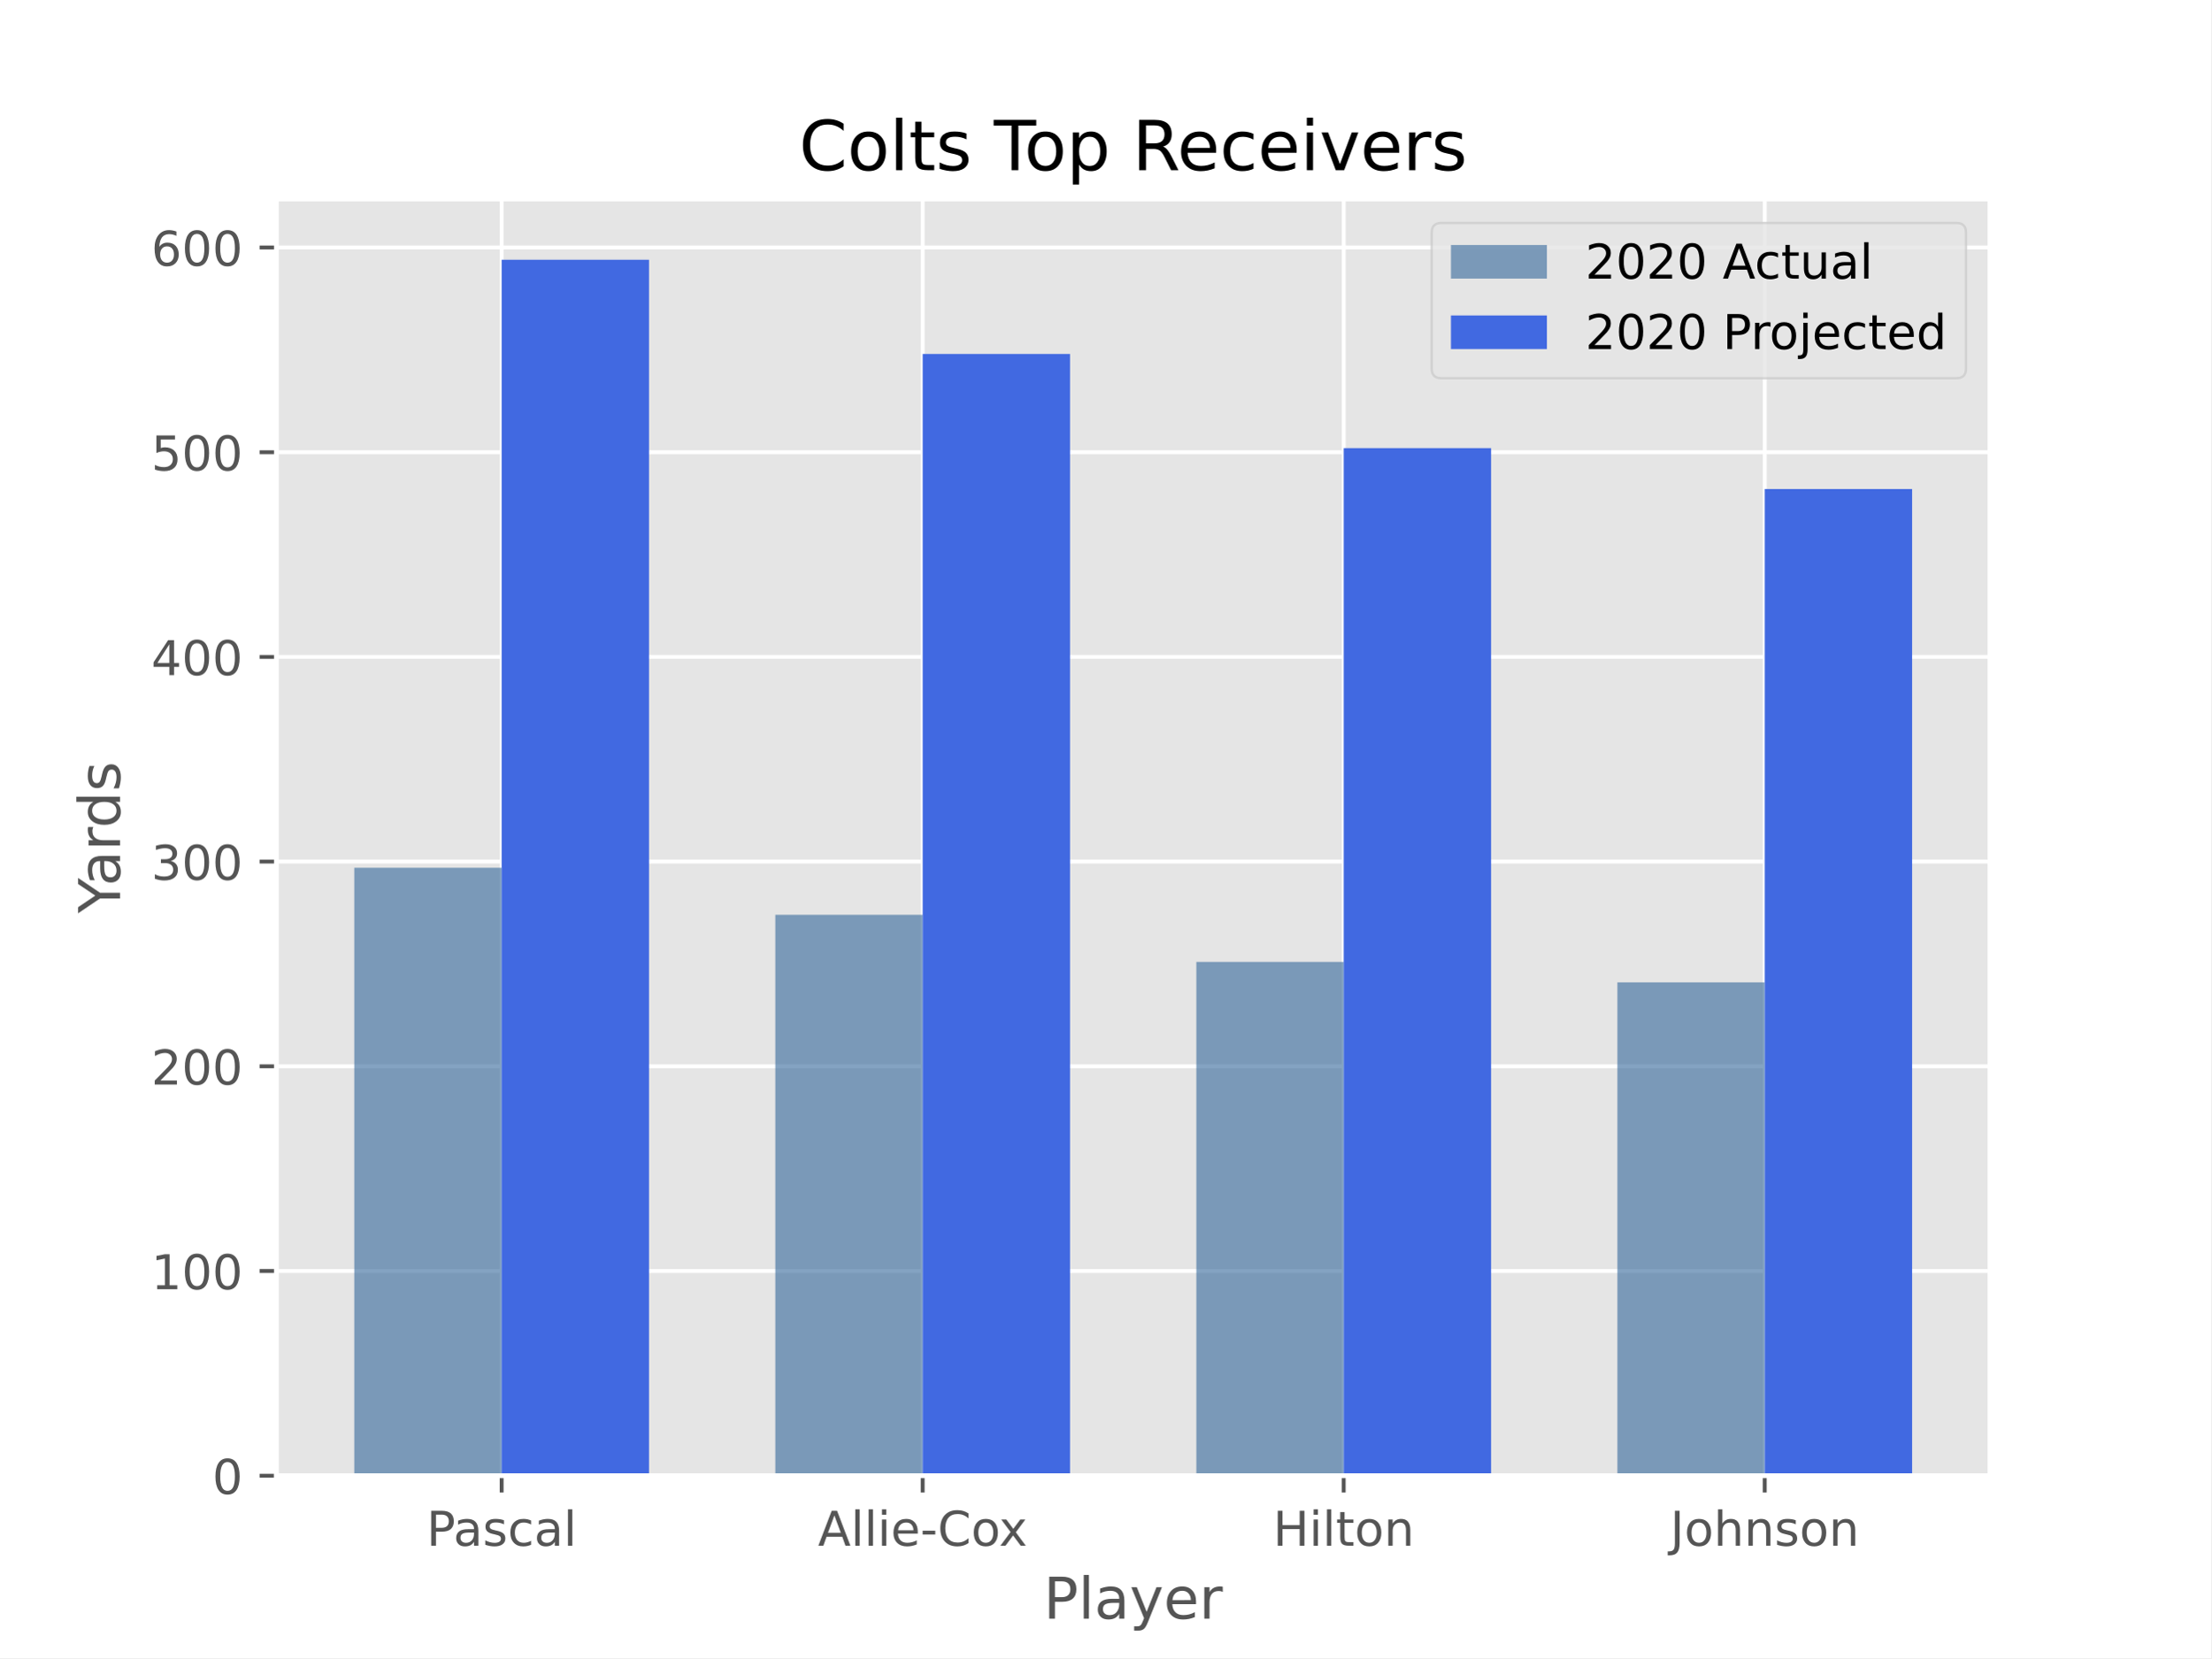
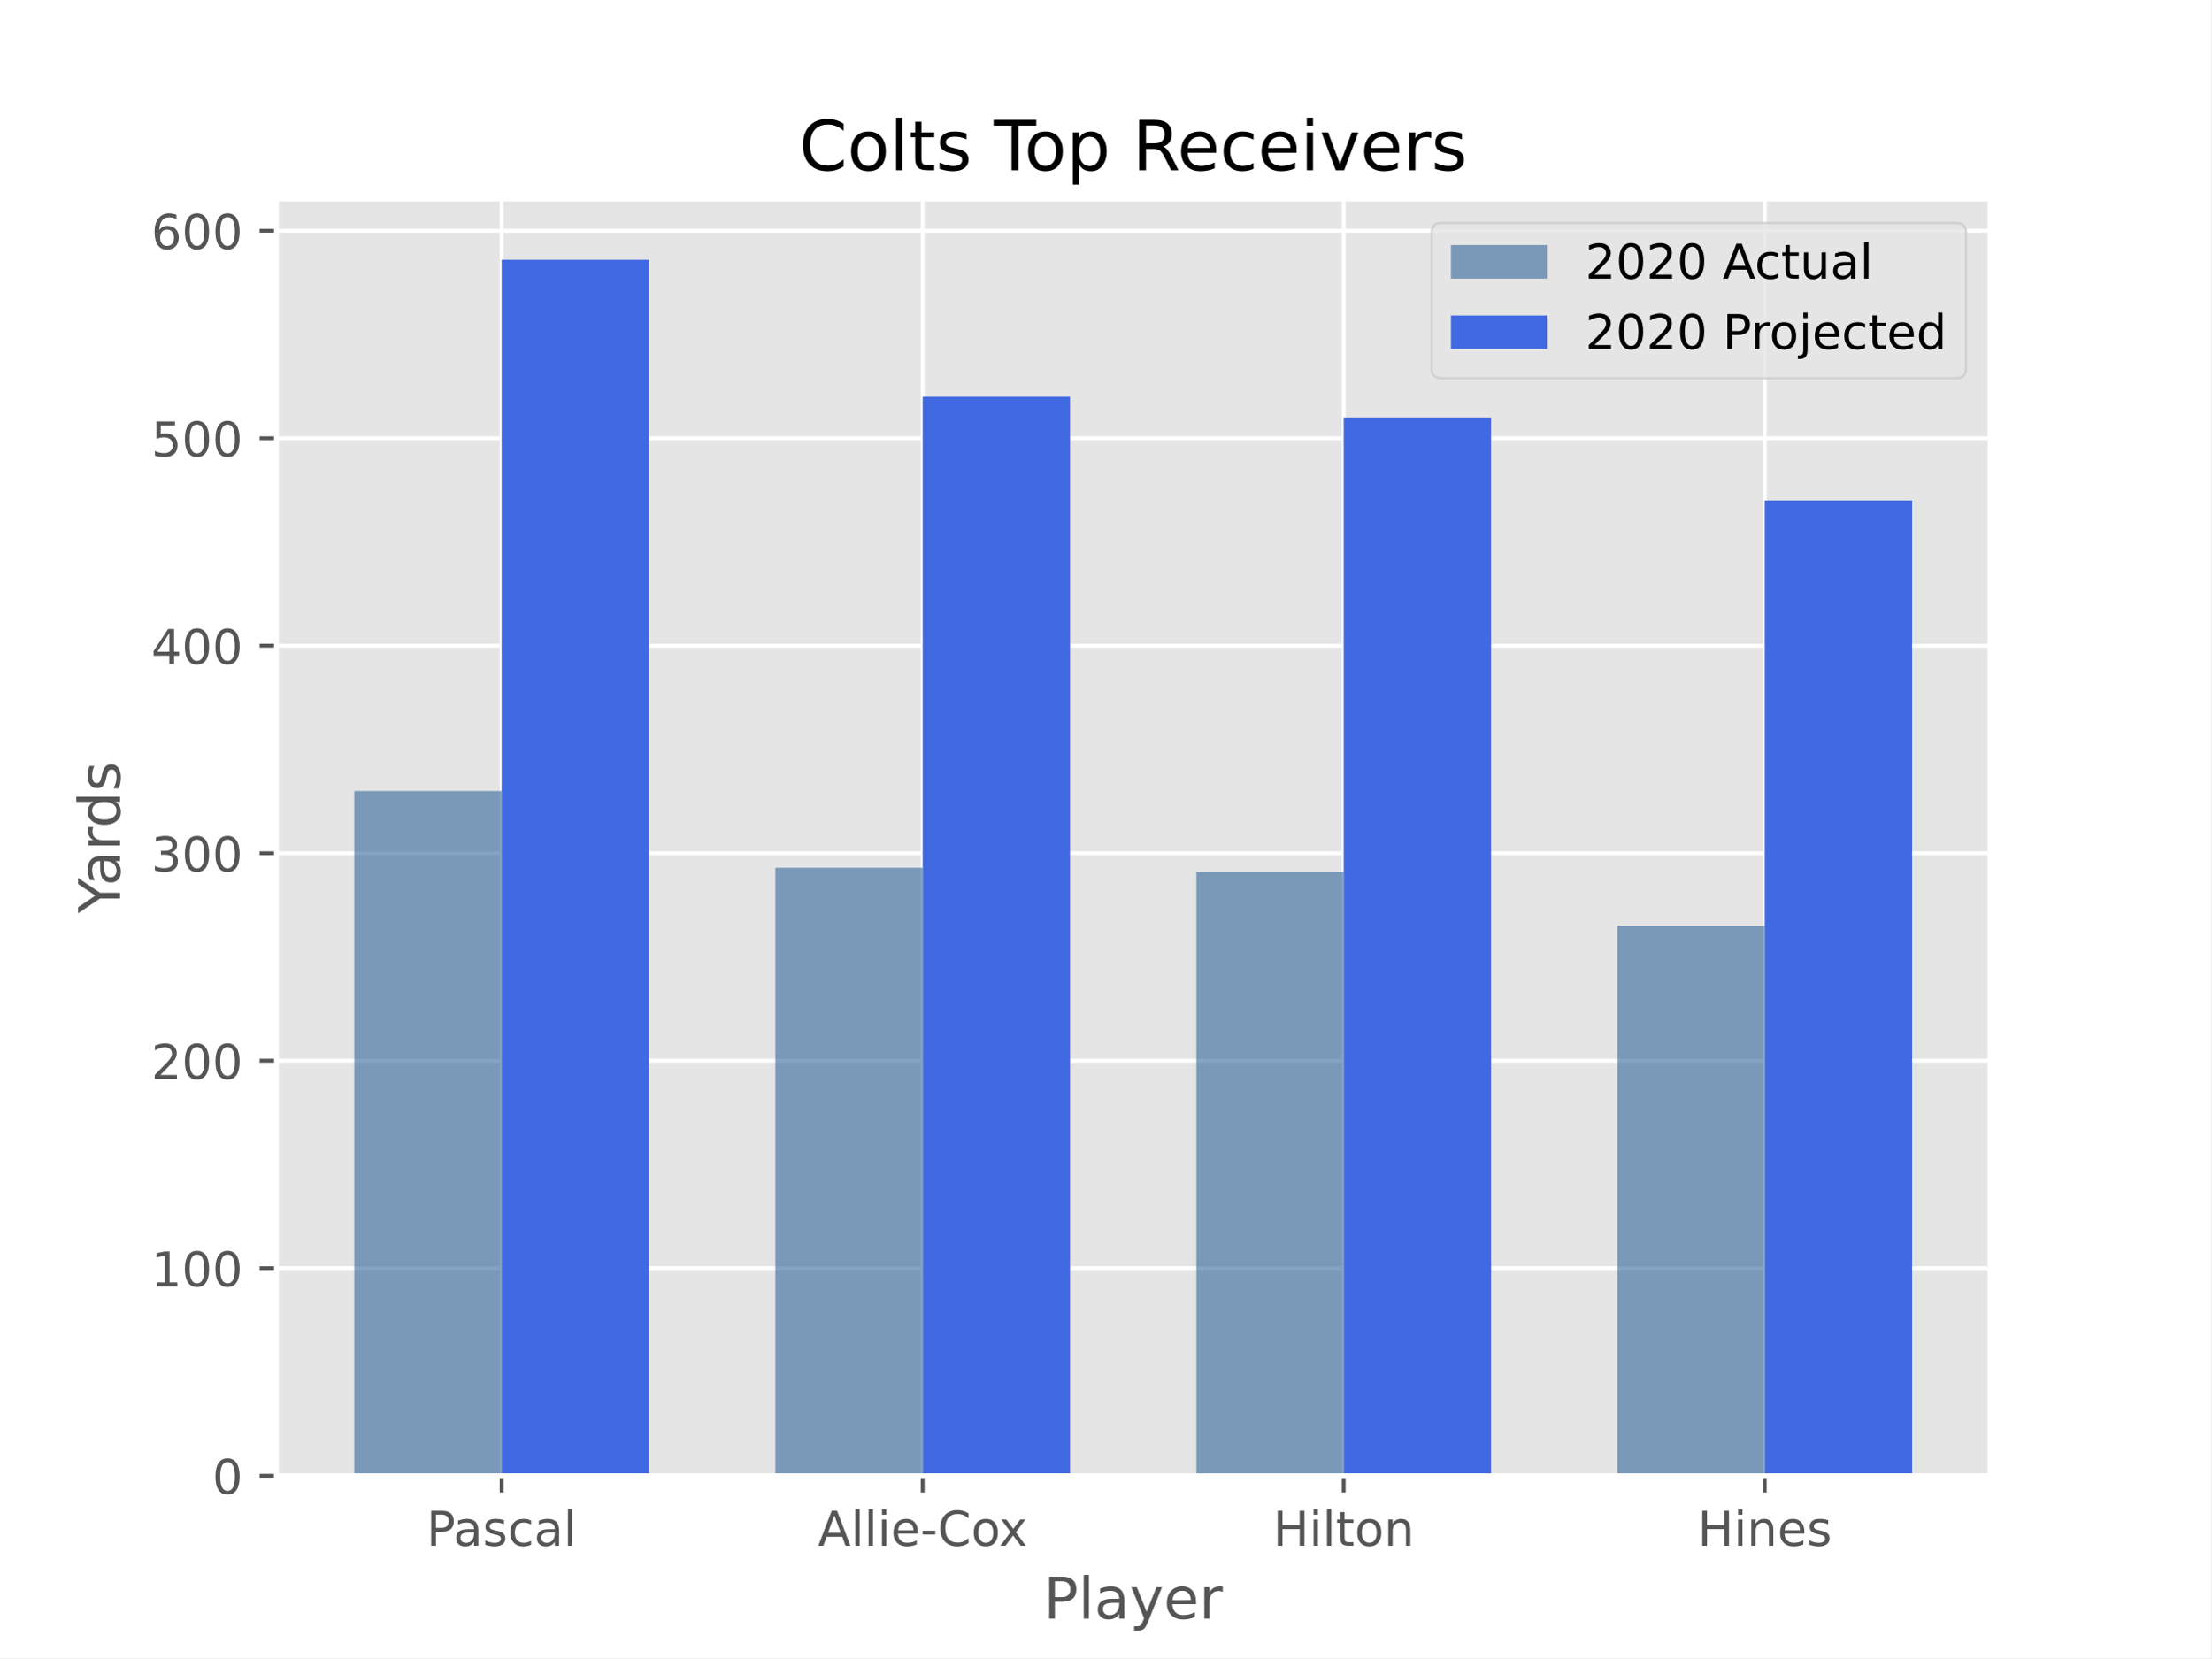
<svg xmlns="http://www.w3.org/2000/svg" xmlns:xlink="http://www.w3.org/1999/xlink" height="345.6pt" version="1.1" viewBox="0 0 460.8 345.6" width="460.8pt">
  <defs>
    <style type="text/css">*{stroke-linecap:butt;stroke-linejoin:round;}</style>
  </defs>
  <g id="figure_1">
    <g id="patch_1">
      <path d="M 0 345.6  L 460.8 345.6  L 460.8 0  L 0 0  z " style="fill:#ffffff;" />
    </g>
    <g id="axes_1">
      <g id="patch_2">
        <path d="M 57.6 307.584  L 414.72 307.584  L 414.72 41.472  L 57.6 41.472  z " style="fill:#e5e5e5;" />
      </g>
      <g id="matplotlib.axis_1">
        <g id="xtick_1">
          <g id="line2d_1">
-             <path clip-path="url(#p3f5fc0bdc3)" d="M 104.543 307.584  L 104.543 41.472  " style="fill:none;stroke:#ffffff;stroke-linecap:square;stroke-width:0.8;" />
+             <path clip-path="url(#p3c0563ba27)" d="M 104.543 307.584  L 104.543 41.472  " style="fill:none;stroke:#ffffff;stroke-linecap:square;stroke-width:0.8;" />
          </g>
          <g id="line2d_2">
            <defs>
-               <path d="M 0 0  L 0 3.5  " id="m4959703fe8" style="stroke:#555555;stroke-width:0.8;" />
-             </defs>
-             <g>
-               <use style="fill:#555555;stroke:#555555;stroke-width:0.8;" x="104.543" xlink:href="#m4959703fe8" y="307.584" />
+               <path d="M 0 0  L 0 3.5  " id="mfaf2abe082" style="stroke:#555555;stroke-width:0.8;" />
+             </defs>
+             <g>
+               <use style="fill:#555555;stroke:#555555;stroke-width:0.8;" x="104.543" xlink:href="#mfaf2abe082" y="307.584" />
            </g>
          </g>
          <g id="text_1">
            <g style="fill:#555555;" transform="translate(88.88236 322.1824)scale(0.1 -0.1)">
              <defs>
                <path d="M 19.672 64.797  L 19.672 37.406  L 32.078 37.406  Q 38.969 37.406 42.719 40.969  Q 46.484 44.531 46.484 51.125  Q 46.484 57.672 42.719 61.234  Q 38.969 64.797 32.078 64.797  z M 9.812 72.906  L 32.078 72.906  Q 44.344 72.906 50.609 67.359  Q 56.891 61.812 56.891 51.125  Q 56.891 40.328 50.609 34.812  Q 44.344 29.297 32.078 29.297  L 19.672 29.297  L 19.672 0  L 9.812 0  z " id="DejaVuSans-80" />
                <path d="M 34.281 27.484  Q 23.391 27.484 19.188 25  Q 14.984 22.516 14.984 16.5  Q 14.984 11.719 18.141 8.906  Q 21.297 6.109 26.703 6.109  Q 34.188 6.109 38.703 11.406  Q 43.219 16.703 43.219 25.484  L 43.219 27.484  z M 52.203 31.203  L 52.203 0  L 43.219 0  L 43.219 8.297  Q 40.141 3.328 35.547 0.953  Q 30.953 -1.422 24.312 -1.422  Q 15.922 -1.422 10.953 3.297  Q 6 8.016 6 15.922  Q 6 25.141 12.172 29.828  Q 18.359 34.516 30.609 34.516  L 43.219 34.516  L 43.219 35.406  Q 43.219 41.609 39.141 45  Q 35.062 48.391 27.688 48.391  Q 23 48.391 18.547 47.266  Q 14.109 46.141 10.016 43.891  L 10.016 52.203  Q 14.938 54.109 19.578 55.047  Q 24.219 56 28.609 56  Q 40.484 56 46.344 49.844  Q 52.203 43.703 52.203 31.203  z " id="DejaVuSans-97" />
                <path d="M 44.281 53.078  L 44.281 44.578  Q 40.484 46.531 36.375 47.5  Q 32.281 48.484 27.875 48.484  Q 21.188 48.484 17.844 46.438  Q 14.5 44.391 14.5 40.281  Q 14.5 37.156 16.891 35.375  Q 19.281 33.594 26.516 31.984  L 29.594 31.297  Q 39.156 29.25 43.188 25.516  Q 47.219 21.781 47.219 15.094  Q 47.219 7.469 41.188 3.016  Q 35.156 -1.422 24.609 -1.422  Q 20.219 -1.422 15.453 -0.562  Q 10.688 0.297 5.422 2  L 5.422 11.281  Q 10.406 8.688 15.234 7.391  Q 20.062 6.109 24.812 6.109  Q 31.156 6.109 34.562 8.281  Q 37.984 10.453 37.984 14.406  Q 37.984 18.062 35.516 20.016  Q 33.062 21.969 24.703 23.781  L 21.578 24.516  Q 13.234 26.266 9.516 29.906  Q 5.812 33.547 5.812 39.891  Q 5.812 47.609 11.281 51.797  Q 16.75 56 26.812 56  Q 31.781 56 36.172 55.266  Q 40.578 54.547 44.281 53.078  z " id="DejaVuSans-115" />
                <path d="M 48.781 52.594  L 48.781 44.188  Q 44.969 46.297 41.141 47.344  Q 37.312 48.391 33.406 48.391  Q 24.656 48.391 19.812 42.844  Q 14.984 37.312 14.984 27.297  Q 14.984 17.281 19.812 11.734  Q 24.656 6.203 33.406 6.203  Q 37.312 6.203 41.141 7.25  Q 44.969 8.297 48.781 10.406  L 48.781 2.094  Q 45.016 0.344 40.984 -0.531  Q 36.969 -1.422 32.422 -1.422  Q 20.062 -1.422 12.781 6.344  Q 5.516 14.109 5.516 27.297  Q 5.516 40.672 12.859 48.328  Q 20.219 56 33.016 56  Q 37.156 56 41.109 55.141  Q 45.062 54.297 48.781 52.594  z " id="DejaVuSans-99" />
                <path d="M 9.422 75.984  L 18.406 75.984  L 18.406 0  L 9.422 0  z " id="DejaVuSans-108" />
              </defs>
              <use xlink:href="#DejaVuSans-80" />
              <use x="55.803" xlink:href="#DejaVuSans-97" />
              <use x="117.082" xlink:href="#DejaVuSans-115" />
              <use x="169.182" xlink:href="#DejaVuSans-99" />
              <use x="224.162" xlink:href="#DejaVuSans-97" />
              <use x="285.441" xlink:href="#DejaVuSans-108" />
            </g>
          </g>
        </g>
        <g id="xtick_2">
          <g id="line2d_3">
-             <path clip-path="url(#p3f5fc0bdc3)" d="M 192.288 307.584  L 192.288 41.472  " style="fill:none;stroke:#ffffff;stroke-linecap:square;stroke-width:0.8;" />
+             <path clip-path="url(#p3c0563ba27)" d="M 192.288 307.584  L 192.288 41.472  " style="fill:none;stroke:#ffffff;stroke-linecap:square;stroke-width:0.8;" />
          </g>
          <g id="line2d_4">
            <g>
-               <use style="fill:#555555;stroke:#555555;stroke-width:0.8;" x="192.288" xlink:href="#m4959703fe8" y="307.584" />
+               <use style="fill:#555555;stroke:#555555;stroke-width:0.8;" x="192.288" xlink:href="#mfaf2abe082" y="307.584" />
            </g>
          </g>
          <g id="text_2">
            <g style="fill:#555555;" transform="translate(170.4659 322.1824)scale(0.1 -0.1)">
              <defs>
                <path d="M 34.188 63.188  L 20.797 26.906  L 47.609 26.906  z M 28.609 72.906  L 39.797 72.906  L 67.578 0  L 57.328 0  L 50.688 18.703  L 17.828 18.703  L 11.188 0  L 0.781 0  z " id="DejaVuSans-65" />
                <path d="M 9.422 54.688  L 18.406 54.688  L 18.406 0  L 9.422 0  z M 9.422 75.984  L 18.406 75.984  L 18.406 64.594  L 9.422 64.594  z " id="DejaVuSans-105" />
                <path d="M 56.203 29.594  L 56.203 25.203  L 14.891 25.203  Q 15.484 15.922 20.484 11.062  Q 25.484 6.203 34.422 6.203  Q 39.594 6.203 44.453 7.469  Q 49.312 8.734 54.109 11.281  L 54.109 2.781  Q 49.266 0.734 44.188 -0.344  Q 39.109 -1.422 33.891 -1.422  Q 20.797 -1.422 13.156 6.188  Q 5.516 13.812 5.516 26.812  Q 5.516 40.234 12.766 48.109  Q 20.016 56 32.328 56  Q 43.359 56 49.781 48.891  Q 56.203 41.797 56.203 29.594  z M 47.219 32.234  Q 47.125 39.594 43.094 43.984  Q 39.062 48.391 32.422 48.391  Q 24.906 48.391 20.391 44.141  Q 15.875 39.891 15.188 32.172  z " id="DejaVuSans-101" />
                <path d="M 4.891 31.391  L 31.203 31.391  L 31.203 23.391  L 4.891 23.391  z " id="DejaVuSans-45" />
                <path d="M 64.406 67.281  L 64.406 56.891  Q 59.422 61.531 53.781 63.812  Q 48.141 66.109 41.797 66.109  Q 29.297 66.109 22.656 58.469  Q 16.016 50.828 16.016 36.375  Q 16.016 21.969 22.656 14.328  Q 29.297 6.688 41.797 6.688  Q 48.141 6.688 53.781 8.984  Q 59.422 11.281 64.406 15.922  L 64.406 5.609  Q 59.234 2.094 53.438 0.328  Q 47.656 -1.422 41.219 -1.422  Q 24.656 -1.422 15.125 8.703  Q 5.609 18.844 5.609 36.375  Q 5.609 53.953 15.125 64.078  Q 24.656 74.219 41.219 74.219  Q 47.75 74.219 53.531 72.484  Q 59.328 70.75 64.406 67.281  z " id="DejaVuSans-67" />
                <path d="M 30.609 48.391  Q 23.391 48.391 19.188 42.75  Q 14.984 37.109 14.984 27.297  Q 14.984 17.484 19.156 11.844  Q 23.344 6.203 30.609 6.203  Q 37.797 6.203 41.984 11.859  Q 46.188 17.531 46.188 27.297  Q 46.188 37.016 41.984 42.703  Q 37.797 48.391 30.609 48.391  z M 30.609 56  Q 42.328 56 49.016 48.375  Q 55.719 40.766 55.719 27.297  Q 55.719 13.875 49.016 6.219  Q 42.328 -1.422 30.609 -1.422  Q 18.844 -1.422 12.172 6.219  Q 5.516 13.875 5.516 27.297  Q 5.516 40.766 12.172 48.375  Q 18.844 56 30.609 56  z " id="DejaVuSans-111" />
                <path d="M 54.891 54.688  L 35.109 28.078  L 55.906 0  L 45.312 0  L 29.391 21.484  L 13.484 0  L 2.875 0  L 24.125 28.609  L 4.688 54.688  L 15.281 54.688  L 29.781 35.203  L 44.281 54.688  z " id="DejaVuSans-120" />
              </defs>
              <use xlink:href="#DejaVuSans-65" />
              <use x="68.408" xlink:href="#DejaVuSans-108" />
              <use x="96.191" xlink:href="#DejaVuSans-108" />
              <use x="123.975" xlink:href="#DejaVuSans-105" />
              <use x="151.758" xlink:href="#DejaVuSans-101" />
              <use x="213.281" xlink:href="#DejaVuSans-45" />
              <use x="249.365" xlink:href="#DejaVuSans-67" />
              <use x="319.189" xlink:href="#DejaVuSans-111" />
              <use x="377.246" xlink:href="#DejaVuSans-120" />
            </g>
          </g>
        </g>
        <g id="xtick_3">
          <g id="line2d_5">
-             <path clip-path="url(#p3f5fc0bdc3)" d="M 280.032 307.584  L 280.032 41.472  " style="fill:none;stroke:#ffffff;stroke-linecap:square;stroke-width:0.8;" />
+             <path clip-path="url(#p3c0563ba27)" d="M 280.032 307.584  L 280.032 41.472  " style="fill:none;stroke:#ffffff;stroke-linecap:square;stroke-width:0.8;" />
          </g>
          <g id="line2d_6">
            <g>
-               <use style="fill:#555555;stroke:#555555;stroke-width:0.8;" x="280.032" xlink:href="#m4959703fe8" y="307.584" />
+               <use style="fill:#555555;stroke:#555555;stroke-width:0.8;" x="280.032" xlink:href="#mfaf2abe082" y="307.584" />
            </g>
          </g>
          <g id="text_3">
            <g style="fill:#555555;" transform="translate(265.3057 322.1824)scale(0.1 -0.1)">
              <defs>
                <path d="M 9.812 72.906  L 19.672 72.906  L 19.672 43.016  L 55.516 43.016  L 55.516 72.906  L 65.375 72.906  L 65.375 0  L 55.516 0  L 55.516 34.719  L 19.672 34.719  L 19.672 0  L 9.812 0  z " id="DejaVuSans-72" />
                <path d="M 18.312 70.219  L 18.312 54.688  L 36.812 54.688  L 36.812 47.703  L 18.312 47.703  L 18.312 18.016  Q 18.312 11.328 20.141 9.422  Q 21.969 7.516 27.594 7.516  L 36.812 7.516  L 36.812 0  L 27.594 0  Q 17.188 0 13.234 3.875  Q 9.281 7.766 9.281 18.016  L 9.281 47.703  L 2.688 47.703  L 2.688 54.688  L 9.281 54.688  L 9.281 70.219  z " id="DejaVuSans-116" />
                <path d="M 54.891 33.016  L 54.891 0  L 45.906 0  L 45.906 32.719  Q 45.906 40.484 42.875 44.328  Q 39.844 48.188 33.797 48.188  Q 26.516 48.188 22.312 43.547  Q 18.109 38.922 18.109 30.906  L 18.109 0  L 9.078 0  L 9.078 54.688  L 18.109 54.688  L 18.109 46.188  Q 21.344 51.125 25.703 53.562  Q 30.078 56 35.797 56  Q 45.219 56 50.047 50.172  Q 54.891 44.344 54.891 33.016  z " id="DejaVuSans-110" />
              </defs>
              <use xlink:href="#DejaVuSans-72" />
              <use x="75.195" xlink:href="#DejaVuSans-105" />
              <use x="102.979" xlink:href="#DejaVuSans-108" />
              <use x="130.762" xlink:href="#DejaVuSans-116" />
              <use x="169.971" xlink:href="#DejaVuSans-111" />
              <use x="231.152" xlink:href="#DejaVuSans-110" />
            </g>
          </g>
        </g>
        <g id="xtick_4">
          <g id="line2d_7">
-             <path clip-path="url(#p3f5fc0bdc3)" d="M 367.777 307.584  L 367.777 41.472  " style="fill:none;stroke:#ffffff;stroke-linecap:square;stroke-width:0.8;" />
+             <path clip-path="url(#p3c0563ba27)" d="M 367.777 307.584  L 367.777 41.472  " style="fill:none;stroke:#ffffff;stroke-linecap:square;stroke-width:0.8;" />
          </g>
          <g id="line2d_8">
            <g>
-               <use style="fill:#555555;stroke:#555555;stroke-width:0.8;" x="367.777" xlink:href="#m4959703fe8" y="307.584" />
+               <use style="fill:#555555;stroke:#555555;stroke-width:0.8;" x="367.777" xlink:href="#mfaf2abe082" y="307.584" />
            </g>
          </g>
          <g id="text_4">
-             <g style="fill:#555555;" transform="translate(348.072 322.1824)scale(0.1 -0.1)">
-               <defs>
-                 <path d="M 9.812 72.906  L 19.672 72.906  L 19.672 5.078  Q 19.672 -8.109 14.672 -14.062  Q 9.672 -20.016 -1.422 -20.016  L -5.172 -20.016  L -5.172 -11.719  L -2.094 -11.719  Q 4.438 -11.719 7.125 -8.047  Q 9.812 -4.391 9.812 5.078  z " id="DejaVuSans-74" />
-                 <path d="M 54.891 33.016  L 54.891 0  L 45.906 0  L 45.906 32.719  Q 45.906 40.484 42.875 44.328  Q 39.844 48.188 33.797 48.188  Q 26.516 48.188 22.312 43.547  Q 18.109 38.922 18.109 30.906  L 18.109 0  L 9.078 0  L 9.078 75.984  L 18.109 75.984  L 18.109 46.188  Q 21.344 51.125 25.703 53.562  Q 30.078 56 35.797 56  Q 45.219 56 50.047 50.172  Q 54.891 44.344 54.891 33.016  z " id="DejaVuSans-104" />
-               </defs>
-               <use xlink:href="#DejaVuSans-74" />
-               <use x="29.492" xlink:href="#DejaVuSans-111" />
-               <use x="90.674" xlink:href="#DejaVuSans-104" />
-               <use x="154.053" xlink:href="#DejaVuSans-110" />
-               <use x="217.432" xlink:href="#DejaVuSans-115" />
-               <use x="269.531" xlink:href="#DejaVuSans-111" />
-               <use x="330.713" xlink:href="#DejaVuSans-110" />
+             <g style="fill:#555555;" transform="translate(353.7775 322.1824)scale(0.1 -0.1)">
+               <use xlink:href="#DejaVuSans-72" />
+               <use x="75.195" xlink:href="#DejaVuSans-105" />
+               <use x="102.979" xlink:href="#DejaVuSans-110" />
+               <use x="166.357" xlink:href="#DejaVuSans-101" />
+               <use x="227.881" xlink:href="#DejaVuSans-115" />
            </g>
          </g>
        </g>
        <g id="text_5">
          <g style="fill:#555555;" transform="translate(217.4888 337.3802)scale(0.12 -0.12)">
            <defs>
              <path d="M 32.172 -5.078  Q 28.375 -14.844 24.75 -17.812  Q 21.141 -20.797 15.094 -20.797  L 7.906 -20.797  L 7.906 -13.281  L 13.188 -13.281  Q 16.891 -13.281 18.938 -11.516  Q 21 -9.766 23.484 -3.219  L 25.094 0.875  L 2.984 54.688  L 12.5 54.688  L 29.594 11.922  L 46.688 54.688  L 56.203 54.688  z " id="DejaVuSans-121" />
              <path d="M 41.109 46.297  Q 39.594 47.172 37.812 47.578  Q 36.031 48 33.891 48  Q 26.266 48 22.188 43.047  Q 18.109 38.094 18.109 28.812  L 18.109 0  L 9.078 0  L 9.078 54.688  L 18.109 54.688  L 18.109 46.188  Q 20.953 51.172 25.484 53.578  Q 30.031 56 36.531 56  Q 37.453 56 38.578 55.875  Q 39.703 55.766 41.062 55.516  z " id="DejaVuSans-114" />
            </defs>
            <use xlink:href="#DejaVuSans-80" />
            <use x="60.303" xlink:href="#DejaVuSans-108" />
            <use x="88.086" xlink:href="#DejaVuSans-97" />
            <use x="149.365" xlink:href="#DejaVuSans-121" />
            <use x="208.545" xlink:href="#DejaVuSans-101" />
            <use x="270.068" xlink:href="#DejaVuSans-114" />
          </g>
        </g>
      </g>
      <g id="matplotlib.axis_2">
        <g id="ytick_1">
          <g id="line2d_9">
-             <path clip-path="url(#p3f5fc0bdc3)" d="M 57.6 307.584  L 414.72 307.584  " style="fill:none;stroke:#ffffff;stroke-linecap:square;stroke-width:0.8;" />
+             <path clip-path="url(#p3c0563ba27)" d="M 57.6 307.584  L 414.72 307.584  " style="fill:none;stroke:#ffffff;stroke-linecap:square;stroke-width:0.8;" />
          </g>
          <g id="line2d_10">
            <defs>
-               <path d="M 0 0  L -3.5 0  " id="mf67156cea3" style="stroke:#555555;stroke-width:0.8;" />
-             </defs>
-             <g>
-               <use style="fill:#555555;stroke:#555555;stroke-width:0.8;" x="57.6" xlink:href="#mf67156cea3" y="307.584" />
+               <path d="M 0 0  L -3.5 0  " id="m37f15bfff6" style="stroke:#555555;stroke-width:0.8;" />
+             </defs>
+             <g>
+               <use style="fill:#555555;stroke:#555555;stroke-width:0.8;" x="57.6" xlink:href="#m37f15bfff6" y="307.584" />
            </g>
          </g>
          <g id="text_6">
            <g style="fill:#555555;" transform="translate(44.2375 311.3832)scale(0.1 -0.1)">
              <defs>
                <path d="M 31.781 66.406  Q 24.172 66.406 20.328 58.906  Q 16.5 51.422 16.5 36.375  Q 16.5 21.391 20.328 13.891  Q 24.172 6.391 31.781 6.391  Q 39.453 6.391 43.281 13.891  Q 47.125 21.391 47.125 36.375  Q 47.125 51.422 43.281 58.906  Q 39.453 66.406 31.781 66.406  z M 31.781 74.219  Q 44.047 74.219 50.516 64.516  Q 56.984 54.828 56.984 36.375  Q 56.984 17.969 50.516 8.266  Q 44.047 -1.422 31.781 -1.422  Q 19.531 -1.422 13.062 8.266  Q 6.594 17.969 6.594 36.375  Q 6.594 54.828 13.062 64.516  Q 19.531 74.219 31.781 74.219  z " id="DejaVuSans-48" />
              </defs>
              <use xlink:href="#DejaVuSans-48" />
            </g>
          </g>
        </g>
        <g id="ytick_2">
          <g id="line2d_11">
-             <path clip-path="url(#p3f5fc0bdc3)" d="M 57.6 264.917  L 414.72 264.917  " style="fill:none;stroke:#ffffff;stroke-linecap:square;stroke-width:0.8;" />
+             <path clip-path="url(#p3c0563ba27)" d="M 57.6 264.335  L 414.72 264.335  " style="fill:none;stroke:#ffffff;stroke-linecap:square;stroke-width:0.8;" />
          </g>
          <g id="line2d_12">
            <g>
-               <use style="fill:#555555;stroke:#555555;stroke-width:0.8;" x="57.6" xlink:href="#mf67156cea3" y="264.917" />
+               <use style="fill:#555555;stroke:#555555;stroke-width:0.8;" x="57.6" xlink:href="#m37f15bfff6" y="264.335" />
            </g>
          </g>
          <g id="text_7">
-             <g style="fill:#555555;" transform="translate(31.5125 268.7166)scale(0.1 -0.1)">
+             <g style="fill:#555555;" transform="translate(31.5125 268.1341)scale(0.1 -0.1)">
              <defs>
                <path d="M 12.406 8.297  L 28.516 8.297  L 28.516 63.922  L 10.984 60.406  L 10.984 69.391  L 28.422 72.906  L 38.281 72.906  L 38.281 8.297  L 54.391 8.297  L 54.391 0  L 12.406 0  z " id="DejaVuSans-49" />
              </defs>
              <use xlink:href="#DejaVuSans-49" />
              <use x="63.623" xlink:href="#DejaVuSans-48" />
              <use x="127.246" xlink:href="#DejaVuSans-48" />
            </g>
          </g>
        </g>
        <g id="ytick_3">
          <g id="line2d_13">
-             <path clip-path="url(#p3f5fc0bdc3)" d="M 57.6 222.251  L 414.72 222.251  " style="fill:none;stroke:#ffffff;stroke-linecap:square;stroke-width:0.8;" />
+             <path clip-path="url(#p3c0563ba27)" d="M 57.6 221.086  L 414.72 221.086  " style="fill:none;stroke:#ffffff;stroke-linecap:square;stroke-width:0.8;" />
          </g>
          <g id="line2d_14">
            <g>
-               <use style="fill:#555555;stroke:#555555;stroke-width:0.8;" x="57.6" xlink:href="#mf67156cea3" y="222.251" />
+               <use style="fill:#555555;stroke:#555555;stroke-width:0.8;" x="57.6" xlink:href="#m37f15bfff6" y="221.086" />
            </g>
          </g>
          <g id="text_8">
-             <g style="fill:#555555;" transform="translate(31.5125 226.0499)scale(0.1 -0.1)">
+             <g style="fill:#555555;" transform="translate(31.5125 224.8849)scale(0.1 -0.1)">
              <defs>
                <path d="M 19.188 8.297  L 53.609 8.297  L 53.609 0  L 7.328 0  L 7.328 8.297  Q 12.938 14.109 22.625 23.891  Q 32.328 33.688 34.812 36.531  Q 39.547 41.844 41.422 45.531  Q 43.312 49.219 43.312 52.781  Q 43.312 58.594 39.234 62.25  Q 35.156 65.922 28.609 65.922  Q 23.969 65.922 18.812 64.312  Q 13.672 62.703 7.812 59.422  L 7.812 69.391  Q 13.766 71.781 18.938 73  Q 24.125 74.219 28.422 74.219  Q 39.75 74.219 46.484 68.547  Q 53.219 62.891 53.219 53.422  Q 53.219 48.922 51.531 44.891  Q 49.859 40.875 45.406 35.406  Q 44.188 33.984 37.641 27.219  Q 31.109 20.453 19.188 8.297  z " id="DejaVuSans-50" />
              </defs>
              <use xlink:href="#DejaVuSans-50" />
              <use x="63.623" xlink:href="#DejaVuSans-48" />
              <use x="127.246" xlink:href="#DejaVuSans-48" />
            </g>
          </g>
        </g>
        <g id="ytick_4">
          <g id="line2d_15">
-             <path clip-path="url(#p3f5fc0bdc3)" d="M 57.6 179.584  L 414.72 179.584  " style="fill:none;stroke:#ffffff;stroke-linecap:square;stroke-width:0.8;" />
+             <path clip-path="url(#p3c0563ba27)" d="M 57.6 177.837  L 414.72 177.837  " style="fill:none;stroke:#ffffff;stroke-linecap:square;stroke-width:0.8;" />
          </g>
          <g id="line2d_16">
            <g>
-               <use style="fill:#555555;stroke:#555555;stroke-width:0.8;" x="57.6" xlink:href="#mf67156cea3" y="179.584" />
+               <use style="fill:#555555;stroke:#555555;stroke-width:0.8;" x="57.6" xlink:href="#m37f15bfff6" y="177.837" />
            </g>
          </g>
          <g id="text_9">
-             <g style="fill:#555555;" transform="translate(31.5125 183.3832)scale(0.1 -0.1)">
+             <g style="fill:#555555;" transform="translate(31.5125 181.6358)scale(0.1 -0.1)">
              <defs>
                <path d="M 40.578 39.312  Q 47.656 37.797 51.625 33  Q 55.609 28.219 55.609 21.188  Q 55.609 10.406 48.188 4.484  Q 40.766 -1.422 27.094 -1.422  Q 22.516 -1.422 17.656 -0.516  Q 12.797 0.391 7.625 2.203  L 7.625 11.719  Q 11.719 9.328 16.594 8.109  Q 21.484 6.891 26.812 6.891  Q 36.078 6.891 40.938 10.547  Q 45.797 14.203 45.797 21.188  Q 45.797 27.641 41.281 31.266  Q 36.766 34.906 28.719 34.906  L 20.219 34.906  L 20.219 43.016  L 29.109 43.016  Q 36.375 43.016 40.234 45.922  Q 44.094 48.828 44.094 54.297  Q 44.094 59.906 40.109 62.906  Q 36.141 65.922 28.719 65.922  Q 24.656 65.922 20.016 65.031  Q 15.375 64.156 9.812 62.312  L 9.812 71.094  Q 15.438 72.656 20.344 73.438  Q 25.25 74.219 29.594 74.219  Q 40.828 74.219 47.359 69.109  Q 53.906 64.016 53.906 55.328  Q 53.906 49.266 50.438 45.094  Q 46.969 40.922 40.578 39.312  z " id="DejaVuSans-51" />
              </defs>
              <use xlink:href="#DejaVuSans-51" />
              <use x="63.623" xlink:href="#DejaVuSans-48" />
              <use x="127.246" xlink:href="#DejaVuSans-48" />
            </g>
          </g>
        </g>
        <g id="ytick_5">
          <g id="line2d_17">
-             <path clip-path="url(#p3f5fc0bdc3)" d="M 57.6 136.917  L 414.72 136.917  " style="fill:none;stroke:#ffffff;stroke-linecap:square;stroke-width:0.8;" />
+             <path clip-path="url(#p3c0563ba27)" d="M 57.6 134.587  L 414.72 134.587  " style="fill:none;stroke:#ffffff;stroke-linecap:square;stroke-width:0.8;" />
          </g>
          <g id="line2d_18">
            <g>
-               <use style="fill:#555555;stroke:#555555;stroke-width:0.8;" x="57.6" xlink:href="#mf67156cea3" y="136.917" />
+               <use style="fill:#555555;stroke:#555555;stroke-width:0.8;" x="57.6" xlink:href="#m37f15bfff6" y="134.587" />
            </g>
          </g>
          <g id="text_10">
-             <g style="fill:#555555;" transform="translate(31.5125 140.7166)scale(0.1 -0.1)">
+             <g style="fill:#555555;" transform="translate(31.5125 138.3866)scale(0.1 -0.1)">
              <defs>
                <path d="M 37.797 64.312  L 12.891 25.391  L 37.797 25.391  z M 35.203 72.906  L 47.609 72.906  L 47.609 25.391  L 58.016 25.391  L 58.016 17.188  L 47.609 17.188  L 47.609 0  L 37.797 0  L 37.797 17.188  L 4.891 17.188  L 4.891 26.703  z " id="DejaVuSans-52" />
              </defs>
              <use xlink:href="#DejaVuSans-52" />
              <use x="63.623" xlink:href="#DejaVuSans-48" />
              <use x="127.246" xlink:href="#DejaVuSans-48" />
            </g>
          </g>
        </g>
        <g id="ytick_6">
          <g id="line2d_19">
-             <path clip-path="url(#p3f5fc0bdc3)" d="M 57.6 94.251  L 414.72 94.251  " style="fill:none;stroke:#ffffff;stroke-linecap:square;stroke-width:0.8;" />
+             <path clip-path="url(#p3c0563ba27)" d="M 57.6 91.338  L 414.72 91.338  " style="fill:none;stroke:#ffffff;stroke-linecap:square;stroke-width:0.8;" />
          </g>
          <g id="line2d_20">
            <g>
-               <use style="fill:#555555;stroke:#555555;stroke-width:0.8;" x="57.6" xlink:href="#mf67156cea3" y="94.251" />
+               <use style="fill:#555555;stroke:#555555;stroke-width:0.8;" x="57.6" xlink:href="#m37f15bfff6" y="91.338" />
            </g>
          </g>
          <g id="text_11">
-             <g style="fill:#555555;" transform="translate(31.5125 98.04989)scale(0.1 -0.1)">
+             <g style="fill:#555555;" transform="translate(31.5125 95.13748)scale(0.1 -0.1)">
              <defs>
                <path d="M 10.797 72.906  L 49.516 72.906  L 49.516 64.594  L 19.828 64.594  L 19.828 46.734  Q 21.969 47.469 24.109 47.828  Q 26.266 48.188 28.422 48.188  Q 40.625 48.188 47.75 41.5  Q 54.891 34.812 54.891 23.391  Q 54.891 11.625 47.562 5.094  Q 40.234 -1.422 26.906 -1.422  Q 22.312 -1.422 17.547 -0.641  Q 12.797 0.141 7.719 1.703  L 7.719 11.625  Q 12.109 9.234 16.797 8.062  Q 21.484 6.891 26.703 6.891  Q 35.156 6.891 40.078 11.328  Q 45.016 15.766 45.016 23.391  Q 45.016 31 40.078 35.438  Q 35.156 39.891 26.703 39.891  Q 22.75 39.891 18.812 39.016  Q 14.891 38.141 10.797 36.281  z " id="DejaVuSans-53" />
              </defs>
              <use xlink:href="#DejaVuSans-53" />
              <use x="63.623" xlink:href="#DejaVuSans-48" />
              <use x="127.246" xlink:href="#DejaVuSans-48" />
            </g>
          </g>
        </g>
        <g id="ytick_7">
          <g id="line2d_21">
-             <path clip-path="url(#p3f5fc0bdc3)" d="M 57.6 51.584  L 414.72 51.584  " style="fill:none;stroke:#ffffff;stroke-linecap:square;stroke-width:0.8;" />
+             <path clip-path="url(#p3c0563ba27)" d="M 57.6 48.089  L 414.72 48.089  " style="fill:none;stroke:#ffffff;stroke-linecap:square;stroke-width:0.8;" />
          </g>
          <g id="line2d_22">
            <g>
-               <use style="fill:#555555;stroke:#555555;stroke-width:0.8;" x="57.6" xlink:href="#mf67156cea3" y="51.584" />
+               <use style="fill:#555555;stroke:#555555;stroke-width:0.8;" x="57.6" xlink:href="#m37f15bfff6" y="48.089" />
            </g>
          </g>
          <g id="text_12">
-             <g style="fill:#555555;" transform="translate(31.5125 55.38322)scale(0.1 -0.1)">
+             <g style="fill:#555555;" transform="translate(31.5125 51.88834)scale(0.1 -0.1)">
              <defs>
                <path d="M 33.016 40.375  Q 26.375 40.375 22.484 35.828  Q 18.609 31.297 18.609 23.391  Q 18.609 15.531 22.484 10.953  Q 26.375 6.391 33.016 6.391  Q 39.656 6.391 43.531 10.953  Q 47.406 15.531 47.406 23.391  Q 47.406 31.297 43.531 35.828  Q 39.656 40.375 33.016 40.375  z M 52.594 71.297  L 52.594 62.312  Q 48.875 64.062 45.094 64.984  Q 41.312 65.922 37.594 65.922  Q 27.828 65.922 22.672 59.328  Q 17.531 52.734 16.797 39.406  Q 19.672 43.656 24.016 45.922  Q 28.375 48.188 33.594 48.188  Q 44.578 48.188 50.953 41.516  Q 57.328 34.859 57.328 23.391  Q 57.328 12.156 50.688 5.359  Q 44.047 -1.422 33.016 -1.422  Q 20.359 -1.422 13.672 8.266  Q 6.984 17.969 6.984 36.375  Q 6.984 53.656 15.188 63.938  Q 23.391 74.219 37.203 74.219  Q 40.922 74.219 44.703 73.484  Q 48.484 72.75 52.594 71.297  z " id="DejaVuSans-54" />
              </defs>
              <use xlink:href="#DejaVuSans-54" />
              <use x="63.623" xlink:href="#DejaVuSans-48" />
              <use x="127.246" xlink:href="#DejaVuSans-48" />
            </g>
          </g>
        </g>
        <g id="text_13">
          <g style="fill:#555555;" transform="translate(25.01687 190.3408)rotate(-90)scale(0.12 -0.12)">
            <defs>
              <path d="M -0.203 72.906  L 10.406 72.906  L 30.609 42.922  L 50.688 72.906  L 61.281 72.906  L 35.5 34.719  L 35.5 0  L 25.594 0  L 25.594 34.719  z " id="DejaVuSans-89" />
              <path d="M 45.406 46.391  L 45.406 75.984  L 54.391 75.984  L 54.391 0  L 45.406 0  L 45.406 8.203  Q 42.578 3.328 38.25 0.953  Q 33.938 -1.422 27.875 -1.422  Q 17.969 -1.422 11.734 6.484  Q 5.516 14.406 5.516 27.297  Q 5.516 40.188 11.734 48.094  Q 17.969 56 27.875 56  Q 33.938 56 38.25 53.625  Q 42.578 51.266 45.406 46.391  z M 14.797 27.297  Q 14.797 17.391 18.875 11.75  Q 22.953 6.109 30.078 6.109  Q 37.203 6.109 41.297 11.75  Q 45.406 17.391 45.406 27.297  Q 45.406 37.203 41.297 42.844  Q 37.203 48.484 30.078 48.484  Q 22.953 48.484 18.875 42.844  Q 14.797 37.203 14.797 27.297  z " id="DejaVuSans-100" />
            </defs>
            <use xlink:href="#DejaVuSans-89" />
            <use x="47.334" xlink:href="#DejaVuSans-97" />
            <use x="108.613" xlink:href="#DejaVuSans-114" />
            <use x="147.977" xlink:href="#DejaVuSans-100" />
            <use x="211.453" xlink:href="#DejaVuSans-115" />
          </g>
        </g>
      </g>
      <g id="patch_3">
-         <path clip-path="url(#p3f5fc0bdc3)" d="M 73.833 307.584  L 104.543 307.584  L 104.543 180.864  L 73.833 180.864  z " style="fill:#336699;fill-opacity:0.6;" />
+         <path clip-path="url(#p3c0563ba27)" d="M 73.833 307.584  L 104.543 307.584  L 104.543 164.862  L 73.833 164.862  z " style="fill:#336699;fill-opacity:0.6;" />
      </g>
      <g id="patch_4">
-         <path clip-path="url(#p3f5fc0bdc3)" d="M 161.577 307.584  L 192.288 307.584  L 192.288 190.677  L 161.577 190.677  z " style="fill:#336699;fill-opacity:0.6;" />
+         <path clip-path="url(#p3c0563ba27)" d="M 161.577 307.584  L 192.288 307.584  L 192.288 180.864  L 161.577 180.864  z " style="fill:#336699;fill-opacity:0.6;" />
      </g>
      <g id="patch_5">
-         <path clip-path="url(#p3f5fc0bdc3)" d="M 249.322 307.584  L 280.032 307.584  L 280.032 200.491  L 249.322 200.491  z " style="fill:#336699;fill-opacity:0.6;" />
+         <path clip-path="url(#p3c0563ba27)" d="M 249.322 307.584  L 280.032 307.584  L 280.032 181.729  L 249.322 181.729  z " style="fill:#336699;fill-opacity:0.6;" />
      </g>
      <g id="patch_6">
-         <path clip-path="url(#p3f5fc0bdc3)" d="M 337.066 307.584  L 367.777 307.584  L 367.777 204.757  L 337.066 204.757  z " style="fill:#336699;fill-opacity:0.6;" />
+         <path clip-path="url(#p3c0563ba27)" d="M 337.066 307.584  L 367.777 307.584  L 367.777 192.974  L 337.066 192.974  z " style="fill:#336699;fill-opacity:0.6;" />
      </g>
      <g id="patch_7">
-         <path clip-path="url(#p3f5fc0bdc3)" d="M 104.543 307.584  L 135.254 307.584  L 135.254 54.144  L 104.543 54.144  z " style="fill:#4169e1;" />
+         <path clip-path="url(#p3c0563ba27)" d="M 104.543 307.584  L 135.254 307.584  L 135.254 54.144  L 104.543 54.144  z " style="fill:#4169e1;" />
      </g>
      <g id="patch_8">
-         <path clip-path="url(#p3f5fc0bdc3)" d="M 192.288 307.584  L 222.998 307.584  L 222.998 73.771  L 192.288 73.771  z " style="fill:#4169e1;" />
+         <path clip-path="url(#p3c0563ba27)" d="M 192.288 307.584  L 222.998 307.584  L 222.998 82.688  L 192.288 82.688  z " style="fill:#4169e1;" />
      </g>
      <g id="patch_9">
-         <path clip-path="url(#p3f5fc0bdc3)" d="M 280.032 307.584  L 310.743 307.584  L 310.743 93.397  L 280.032 93.397  z " style="fill:#4169e1;" />
+         <path clip-path="url(#p3c0563ba27)" d="M 280.032 307.584  L 310.743 307.584  L 310.743 87.013  L 280.032 87.013  z " style="fill:#4169e1;" />
      </g>
      <g id="patch_10">
-         <path clip-path="url(#p3f5fc0bdc3)" d="M 367.777 307.584  L 398.487 307.584  L 398.487 101.931  L 367.777 101.931  z " style="fill:#4169e1;" />
+         <path clip-path="url(#p3c0563ba27)" d="M 367.777 307.584  L 398.487 307.584  L 398.487 104.313  L 367.777 104.313  z " style="fill:#4169e1;" />
      </g>
      <g id="patch_11">
        <path d="M 57.6 307.584  L 57.6 41.472  " style="fill:none;stroke:#ffffff;stroke-linecap:square;stroke-linejoin:miter;" />
      </g>
      <g id="patch_12">
        <path d="M 414.72 307.584  L 414.72 41.472  " style="fill:none;stroke:#ffffff;stroke-linecap:square;stroke-linejoin:miter;" />
      </g>
      <g id="patch_13">
        <path d="M 57.6 307.584  L 414.72 307.584  " style="fill:none;stroke:#ffffff;stroke-linecap:square;stroke-linejoin:miter;" />
      </g>
      <g id="patch_14">
        <path d="M 57.6 41.472  L 414.72 41.472  " style="fill:none;stroke:#ffffff;stroke-linecap:square;stroke-linejoin:miter;" />
      </g>
      <g id="text_14">
        <g transform="translate(166.5259 35.472)scale(0.144 -0.144)">
          <defs>
            <path id="DejaVuSans-32" />
            <path d="M -0.297 72.906  L 61.375 72.906  L 61.375 64.594  L 35.5 64.594  L 35.5 0  L 25.594 0  L 25.594 64.594  L -0.297 64.594  z " id="DejaVuSans-84" />
            <path d="M 18.109 8.203  L 18.109 -20.797  L 9.078 -20.797  L 9.078 54.688  L 18.109 54.688  L 18.109 46.391  Q 20.953 51.266 25.266 53.625  Q 29.594 56 35.594 56  Q 45.562 56 51.781 48.094  Q 58.016 40.188 58.016 27.297  Q 58.016 14.406 51.781 6.484  Q 45.562 -1.422 35.594 -1.422  Q 29.594 -1.422 25.266 0.953  Q 20.953 3.328 18.109 8.203  z M 48.688 27.297  Q 48.688 37.203 44.609 42.844  Q 40.531 48.484 33.406 48.484  Q 26.266 48.484 22.188 42.844  Q 18.109 37.203 18.109 27.297  Q 18.109 17.391 22.188 11.75  Q 26.266 6.109 33.406 6.109  Q 40.531 6.109 44.609 11.75  Q 48.688 17.391 48.688 27.297  z " id="DejaVuSans-112" />
            <path d="M 44.391 34.188  Q 47.562 33.109 50.562 29.594  Q 53.562 26.078 56.594 19.922  L 66.609 0  L 56 0  L 46.688 18.703  Q 43.062 26.031 39.672 28.422  Q 36.281 30.812 30.422 30.812  L 19.672 30.812  L 19.672 0  L 9.812 0  L 9.812 72.906  L 32.078 72.906  Q 44.578 72.906 50.734 67.672  Q 56.891 62.453 56.891 51.906  Q 56.891 45.016 53.688 40.469  Q 50.484 35.938 44.391 34.188  z M 19.672 64.797  L 19.672 38.922  L 32.078 38.922  Q 39.203 38.922 42.844 42.219  Q 46.484 45.516 46.484 51.906  Q 46.484 58.297 42.844 61.547  Q 39.203 64.797 32.078 64.797  z " id="DejaVuSans-82" />
            <path d="M 2.984 54.688  L 12.5 54.688  L 29.594 8.797  L 46.688 54.688  L 56.203 54.688  L 35.688 0  L 23.484 0  z " id="DejaVuSans-118" />
          </defs>
          <use xlink:href="#DejaVuSans-67" />
          <use x="69.824" xlink:href="#DejaVuSans-111" />
          <use x="131.006" xlink:href="#DejaVuSans-108" />
          <use x="158.789" xlink:href="#DejaVuSans-116" />
          <use x="197.998" xlink:href="#DejaVuSans-115" />
          <use x="250.098" xlink:href="#DejaVuSans-32" />
          <use x="281.885" xlink:href="#DejaVuSans-84" />
          <use x="325.969" xlink:href="#DejaVuSans-111" />
          <use x="387.15" xlink:href="#DejaVuSans-112" />
          <use x="450.627" xlink:href="#DejaVuSans-32" />
          <use x="482.414" xlink:href="#DejaVuSans-82" />
          <use x="547.396" xlink:href="#DejaVuSans-101" />
          <use x="608.92" xlink:href="#DejaVuSans-99" />
          <use x="663.9" xlink:href="#DejaVuSans-101" />
          <use x="725.424" xlink:href="#DejaVuSans-105" />
          <use x="753.207" xlink:href="#DejaVuSans-118" />
          <use x="812.387" xlink:href="#DejaVuSans-101" />
          <use x="873.91" xlink:href="#DejaVuSans-114" />
          <use x="915.023" xlink:href="#DejaVuSans-115" />
        </g>
      </g>
      <g id="legend_1">
        <g id="patch_15">
          <path d="M 300.381 78.828  L 407.72 78.828  Q 409.72 78.828 409.72 76.828  L 409.72 48.472  Q 409.72 46.472 407.72 46.472  L 300.381 46.472  Q 298.381 46.472 298.381 48.472  L 298.381 76.828  Q 298.381 78.828 300.381 78.828  z " style="fill:#e5e5e5;opacity:0.8;stroke:#cccccc;stroke-linejoin:miter;stroke-width:0.5;" />
        </g>
        <g id="patch_16">
          <path d="M 302.381 58.07  L 322.381 58.07  L 322.381 51.07  L 302.381 51.07  z " style="fill:#336699;fill-opacity:0.6;" />
        </g>
        <g id="text_15">
          <g transform="translate(330.3809 58.07044)scale(0.1 -0.1)">
            <defs>
              <path d="M 8.5 21.578  L 8.5 54.688  L 17.484 54.688  L 17.484 21.922  Q 17.484 14.156 20.5 10.266  Q 23.531 6.391 29.594 6.391  Q 36.859 6.391 41.078 11.031  Q 45.312 15.672 45.312 23.688  L 45.312 54.688  L 54.297 54.688  L 54.297 0  L 45.312 0  L 45.312 8.406  Q 42.047 3.422 37.719 1  Q 33.406 -1.422 27.688 -1.422  Q 18.266 -1.422 13.375 4.438  Q 8.5 10.297 8.5 21.578  z M 31.109 56  z " id="DejaVuSans-117" />
            </defs>
            <use xlink:href="#DejaVuSans-50" />
            <use x="63.623" xlink:href="#DejaVuSans-48" />
            <use x="127.246" xlink:href="#DejaVuSans-50" />
            <use x="190.869" xlink:href="#DejaVuSans-48" />
            <use x="254.492" xlink:href="#DejaVuSans-32" />
            <use x="286.279" xlink:href="#DejaVuSans-65" />
            <use x="352.938" xlink:href="#DejaVuSans-99" />
            <use x="407.918" xlink:href="#DejaVuSans-116" />
            <use x="447.127" xlink:href="#DejaVuSans-117" />
            <use x="510.506" xlink:href="#DejaVuSans-97" />
            <use x="571.785" xlink:href="#DejaVuSans-108" />
          </g>
        </g>
        <g id="patch_17">
          <path d="M 302.381 72.749  L 322.381 72.749  L 322.381 65.749  L 302.381 65.749  z " style="fill:#4169e1;" />
        </g>
        <g id="text_16">
          <g transform="translate(330.3809 72.74856)scale(0.1 -0.1)">
            <defs>
              <path d="M 9.422 54.688  L 18.406 54.688  L 18.406 -0.984  Q 18.406 -11.422 14.422 -16.109  Q 10.453 -20.797 1.609 -20.797  L -1.812 -20.797  L -1.812 -13.188  L 0.594 -13.188  Q 5.719 -13.188 7.562 -10.812  Q 9.422 -8.453 9.422 -0.984  z M 9.422 75.984  L 18.406 75.984  L 18.406 64.594  L 9.422 64.594  z " id="DejaVuSans-106" />
            </defs>
            <use xlink:href="#DejaVuSans-50" />
            <use x="63.623" xlink:href="#DejaVuSans-48" />
            <use x="127.246" xlink:href="#DejaVuSans-50" />
            <use x="190.869" xlink:href="#DejaVuSans-48" />
            <use x="254.492" xlink:href="#DejaVuSans-32" />
            <use x="286.279" xlink:href="#DejaVuSans-80" />
            <use x="344.832" xlink:href="#DejaVuSans-114" />
            <use x="383.695" xlink:href="#DejaVuSans-111" />
            <use x="444.877" xlink:href="#DejaVuSans-106" />
            <use x="472.66" xlink:href="#DejaVuSans-101" />
            <use x="534.184" xlink:href="#DejaVuSans-99" />
            <use x="589.164" xlink:href="#DejaVuSans-116" />
            <use x="628.373" xlink:href="#DejaVuSans-101" />
            <use x="689.896" xlink:href="#DejaVuSans-100" />
          </g>
        </g>
      </g>
    </g>
  </g>
  <defs>
-     <clipPath id="p3f5fc0bdc3">
+     <clipPath id="p3c0563ba27">
      <rect height="266.112" width="357.12" x="57.6" y="41.472" />
    </clipPath>
  </defs>
</svg>
